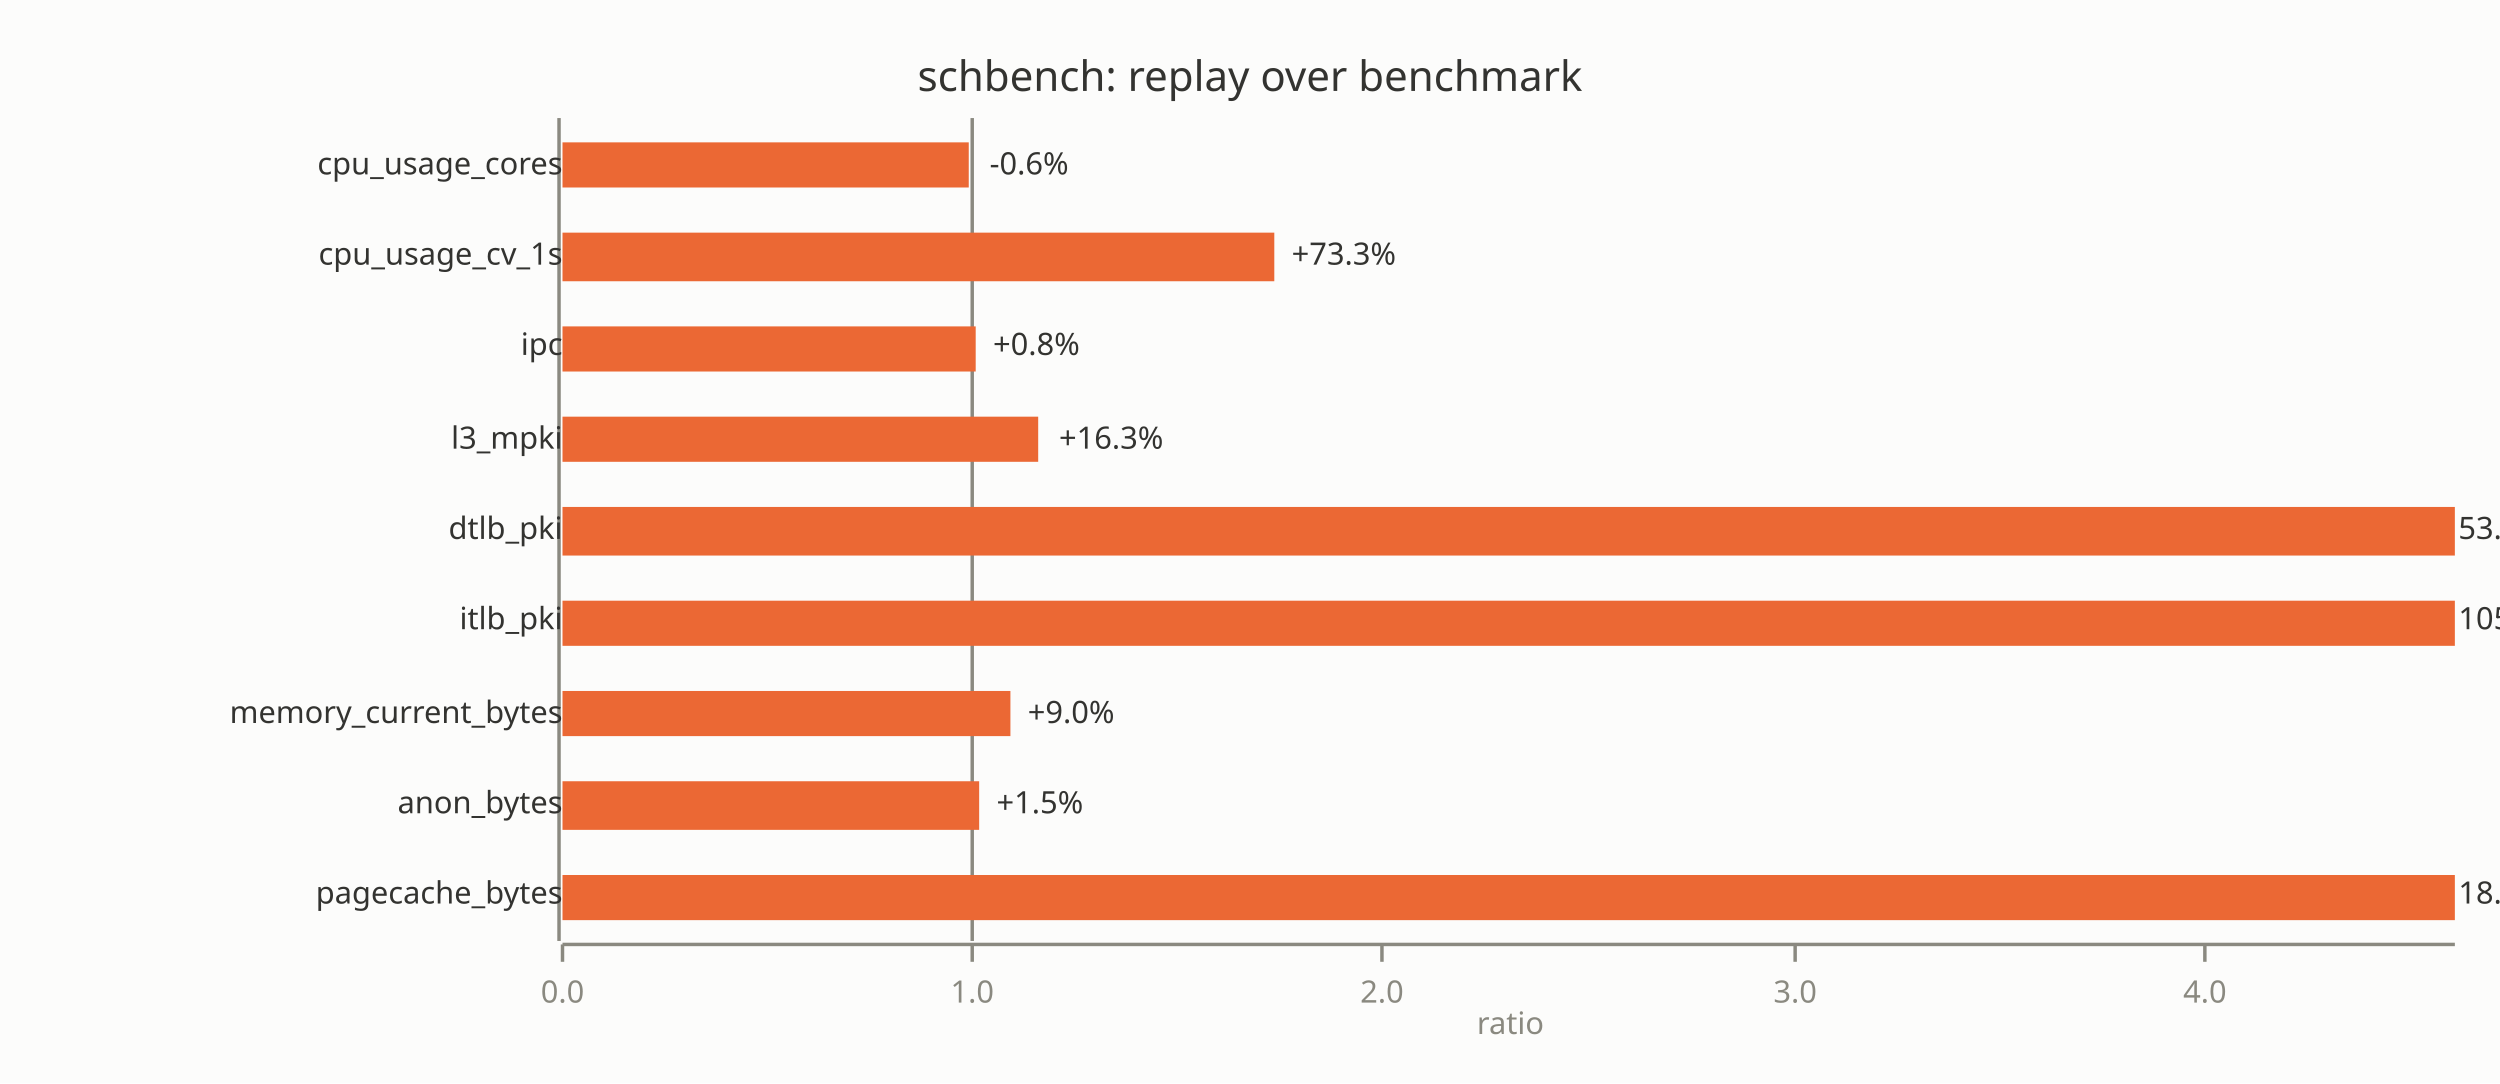
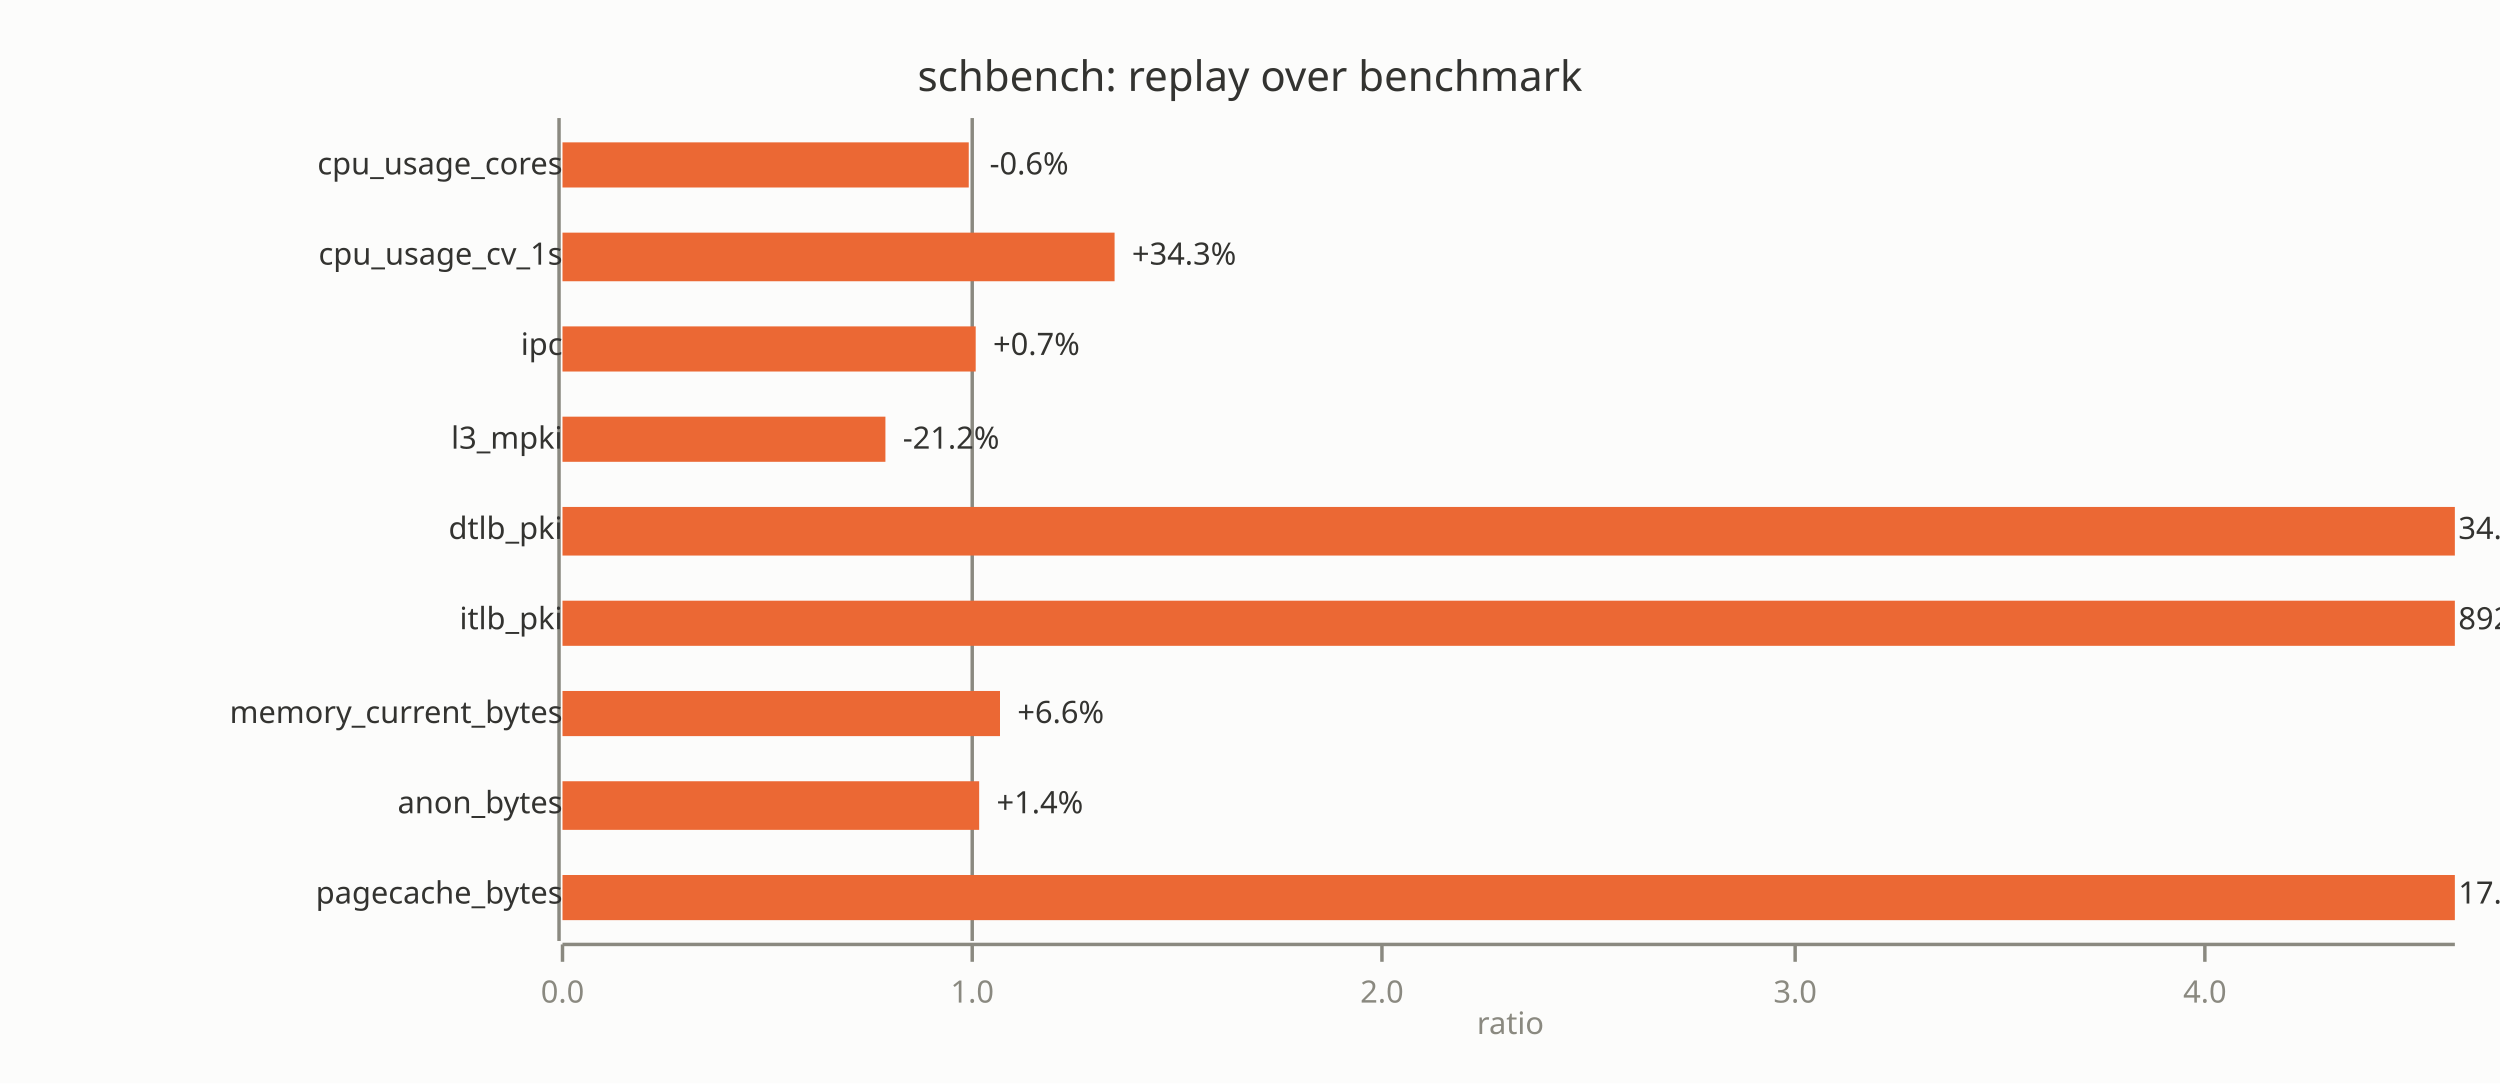
<svg xmlns="http://www.w3.org/2000/svg" width="720" height="312" viewBox="0 0 720 312">
  <rect x="0" y="0" width="720" height="312" opacity="1" fill="#FCFCFB" stroke="none" />
  <text x="360" y="17" dy="0.76em" text-anchor="middle" font-family="sans-serif" font-size="12.097" opacity="1" fill="#333330">
schbench: replay over benchmark
</text>
  <text x="435" y="300" dy="-0.5ex" text-anchor="middle" font-family="sans-serif" font-size="8.871" opacity="1" fill="#8A8980">
ratio
</text>
  <polyline fill="none" opacity="1" stroke="#8A8980" stroke-width="1" points="161,34 161,271 " />
  <polyline fill="none" opacity="1" stroke="#8A8980" stroke-width="1" points="162,272 707,272 " />
  <text x="162" y="282" dy="0.76em" text-anchor="middle" font-family="sans-serif" font-size="8.871" opacity="1" fill="#8A8980">
0.0
</text>
  <polyline fill="none" opacity="1" stroke="#8A8980" stroke-width="1" points="162,272 162,277 " />
  <text x="280" y="282" dy="0.76em" text-anchor="middle" font-family="sans-serif" font-size="8.871" opacity="1" fill="#8A8980">
1.0
</text>
  <polyline fill="none" opacity="1" stroke="#8A8980" stroke-width="1" points="280,272 280,277 " />
  <text x="398" y="282" dy="0.76em" text-anchor="middle" font-family="sans-serif" font-size="8.871" opacity="1" fill="#8A8980">
2.0
</text>
  <polyline fill="none" opacity="1" stroke="#8A8980" stroke-width="1" points="398,272 398,277 " />
  <text x="517" y="282" dy="0.76em" text-anchor="middle" font-family="sans-serif" font-size="8.871" opacity="1" fill="#8A8980">
3.0
</text>
  <polyline fill="none" opacity="1" stroke="#8A8980" stroke-width="1" points="517,272 517,277 " />
  <text x="635" y="282" dy="0.76em" text-anchor="middle" font-family="sans-serif" font-size="8.871" opacity="1" fill="#8A8980">
4.0
</text>
  <polyline fill="none" opacity="1" stroke="#8A8980" stroke-width="1" points="635,272 635,277 " />
  <polyline fill="none" opacity="1" stroke="#8A8980" stroke-width="1" points="280,271 280,34 " />
  <rect x="162" y="41" width="117" height="13" opacity="1" fill="#EB6834" stroke="none" />
  <text x="162" y="48" dy="0.5ex" text-anchor="end" font-family="sans-serif" font-size="8.871" opacity="1" fill="#333330">
cpu_usage_cores
</text>
  <text x="285" y="48" dy="0.5ex" text-anchor="start" font-family="sans-serif" font-size="8.871" opacity="1" fill="#333330">
-0.6%
</text>
-   <rect x="162" y="67" width="205" height="14" opacity="1" fill="#EB6834" stroke="none" />
+   <rect x="162" y="67" width="159" height="14" opacity="1" fill="#EB6834" stroke="none" />
  <text x="162" y="74" dy="0.5ex" text-anchor="end" font-family="sans-serif" font-size="8.871" opacity="1" fill="#333330">
cpu_usage_cv_1s
</text>
-   <text x="372" y="74" dy="0.5ex" text-anchor="start" font-family="sans-serif" font-size="8.871" opacity="1" fill="#333330">
- +73.3%
+   <text x="326" y="74" dy="0.5ex" text-anchor="start" font-family="sans-serif" font-size="8.871" opacity="1" fill="#333330">
+ +34.3%
</text>
  <rect x="162" y="94" width="119" height="13" opacity="1" fill="#EB6834" stroke="none" />
  <text x="162" y="100" dy="0.5ex" text-anchor="end" font-family="sans-serif" font-size="8.871" opacity="1" fill="#333330">
ipc
</text>
  <text x="286" y="100" dy="0.5ex" text-anchor="start" font-family="sans-serif" font-size="8.871" opacity="1" fill="#333330">
- +0.8%
+ +0.7%
</text>
-   <rect x="162" y="120" width="137" height="13" opacity="1" fill="#EB6834" stroke="none" />
+   <rect x="162" y="120" width="93" height="13" opacity="1" fill="#EB6834" stroke="none" />
  <text x="162" y="127" dy="0.5ex" text-anchor="end" font-family="sans-serif" font-size="8.871" opacity="1" fill="#333330">
l3_mpki
</text>
-   <text x="305" y="127" dy="0.5ex" text-anchor="start" font-family="sans-serif" font-size="8.871" opacity="1" fill="#333330">
- +16.3%
+   <text x="260" y="127" dy="0.5ex" text-anchor="start" font-family="sans-serif" font-size="8.871" opacity="1" fill="#333330">
+ -21.2%
</text>
  <rect x="162" y="146" width="545" height="14" opacity="1" fill="#EB6834" stroke="none" />
  <text x="162" y="153" dy="0.5ex" text-anchor="end" font-family="sans-serif" font-size="8.871" opacity="1" fill="#333330">
dtlb_pki
</text>
  <text x="708" y="153" dy="0.5ex" text-anchor="start" font-family="sans-serif" font-size="8.871" opacity="1" fill="#333330">
- 53.95x
+ 34.45x
</text>
  <rect x="162" y="173" width="545" height="13" opacity="1" fill="#EB6834" stroke="none" />
  <text x="162" y="179" dy="0.5ex" text-anchor="end" font-family="sans-serif" font-size="8.871" opacity="1" fill="#333330">
itlb_pki
</text>
  <text x="708" y="179" dy="0.5ex" text-anchor="start" font-family="sans-serif" font-size="8.871" opacity="1" fill="#333330">
- 1056.74x
+ 892.55x
</text>
-   <rect x="162" y="199" width="129" height="13" opacity="1" fill="#EB6834" stroke="none" />
+   <rect x="162" y="199" width="126" height="13" opacity="1" fill="#EB6834" stroke="none" />
  <text x="162" y="206" dy="0.5ex" text-anchor="end" font-family="sans-serif" font-size="8.871" opacity="1" fill="#333330">
memory_current_bytes
</text>
-   <text x="296" y="206" dy="0.5ex" text-anchor="start" font-family="sans-serif" font-size="8.871" opacity="1" fill="#333330">
- +9.0%
+   <text x="293" y="206" dy="0.5ex" text-anchor="start" font-family="sans-serif" font-size="8.871" opacity="1" fill="#333330">
+ +6.6%
</text>
  <rect x="162" y="225" width="120" height="14" opacity="1" fill="#EB6834" stroke="none" />
  <text x="162" y="232" dy="0.5ex" text-anchor="end" font-family="sans-serif" font-size="8.871" opacity="1" fill="#333330">
anon_bytes
</text>
  <text x="287" y="232" dy="0.5ex" text-anchor="start" font-family="sans-serif" font-size="8.871" opacity="1" fill="#333330">
- +1.5%
+ +1.4%
</text>
  <rect x="162" y="252" width="545" height="13" opacity="1" fill="#EB6834" stroke="none" />
  <text x="162" y="258" dy="0.5ex" text-anchor="end" font-family="sans-serif" font-size="8.871" opacity="1" fill="#333330">
pagecache_bytes
</text>
  <text x="708" y="258" dy="0.5ex" text-anchor="start" font-family="sans-serif" font-size="8.871" opacity="1" fill="#333330">
- 18.34x
+ 17.45x
</text>
</svg>
